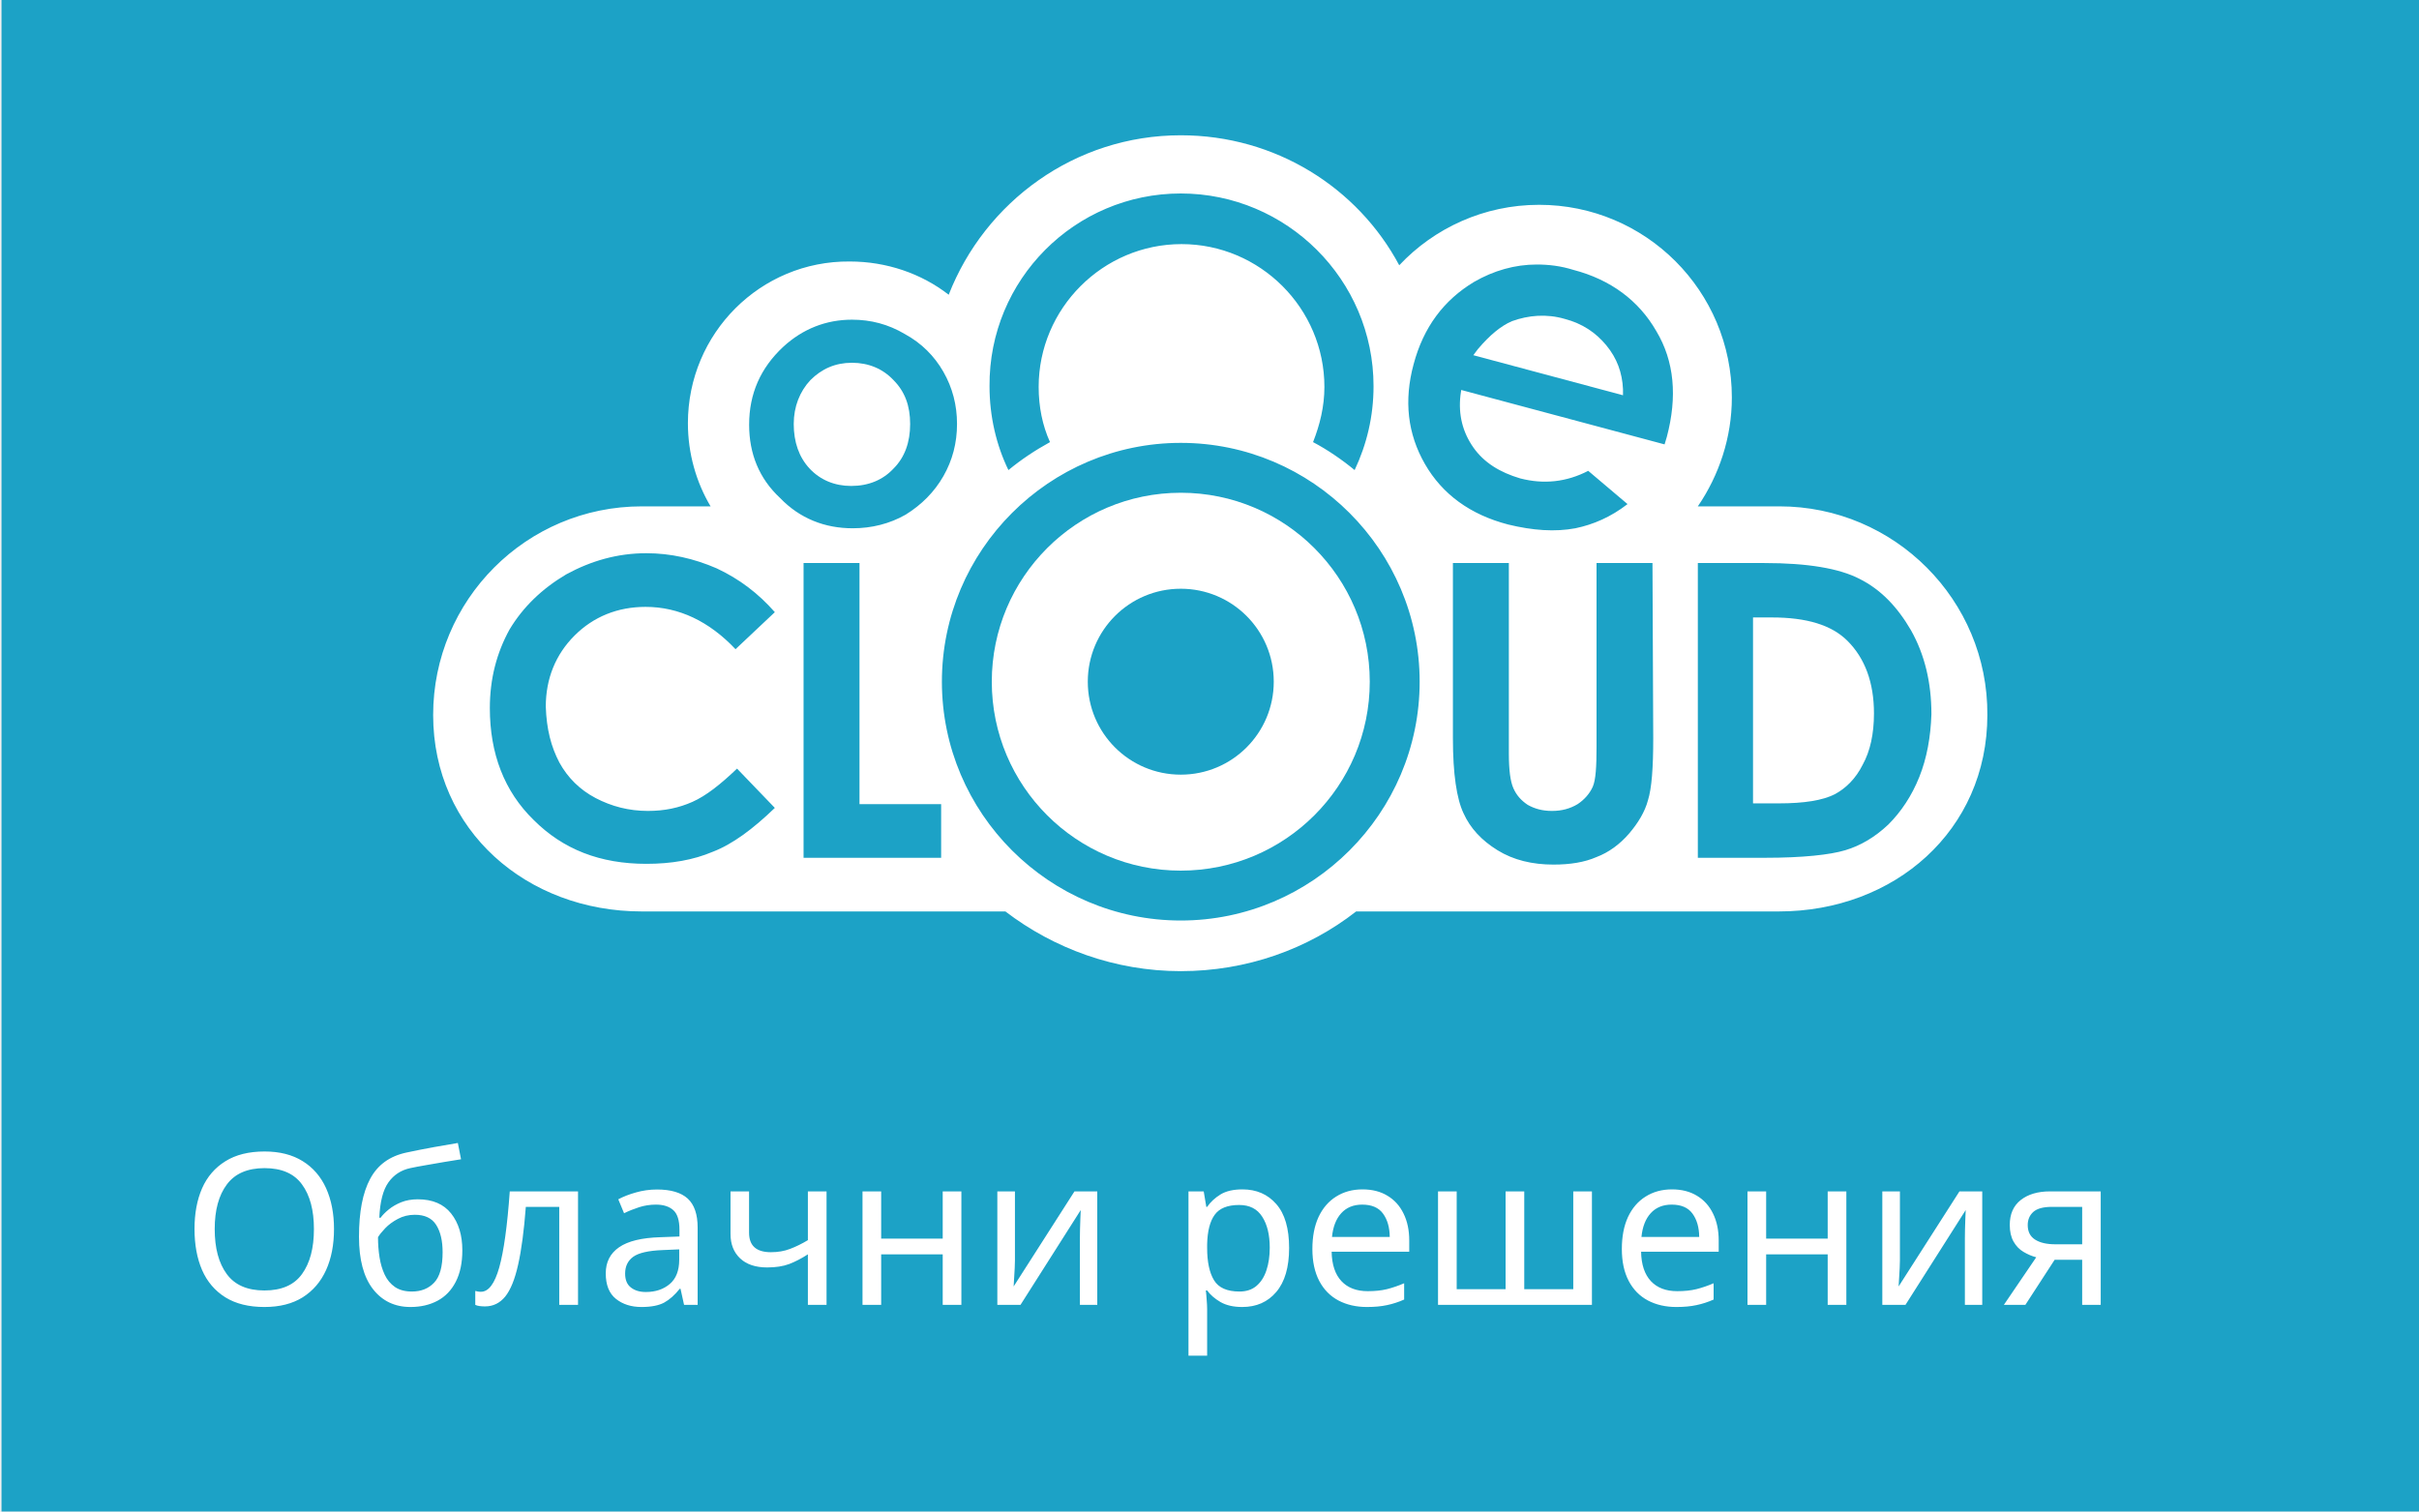
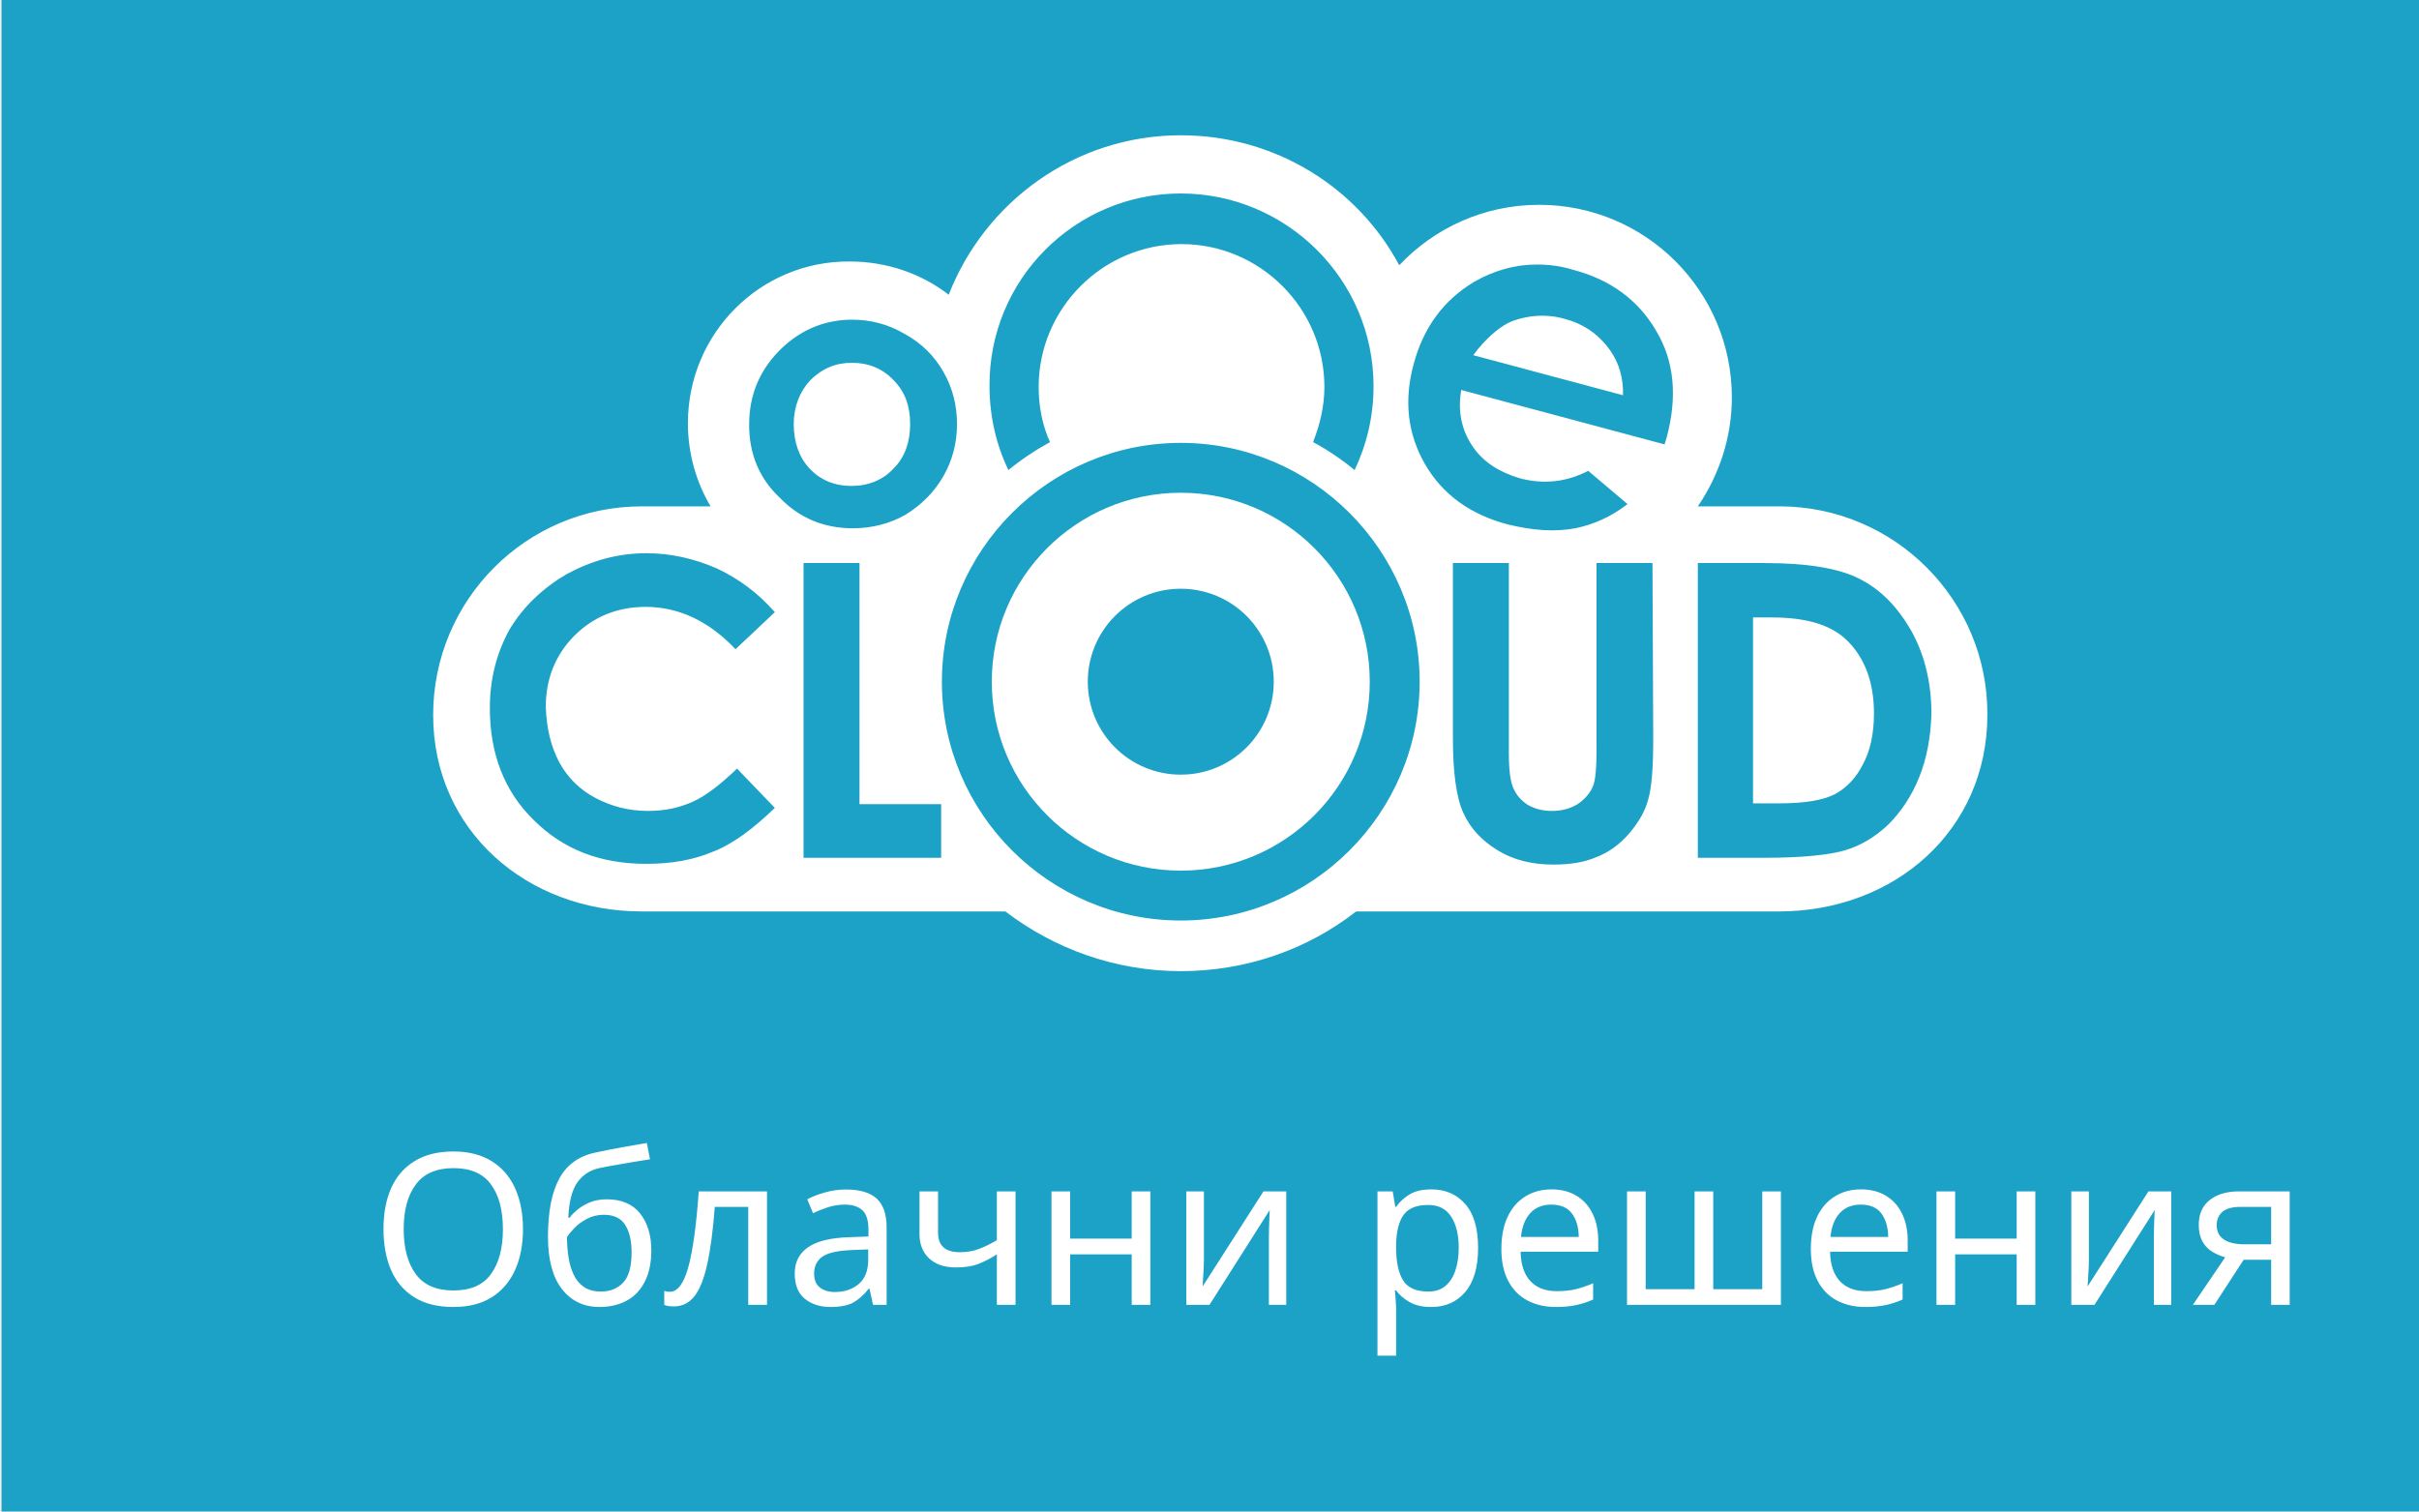
<svg xmlns="http://www.w3.org/2000/svg" version="1.1" id="Ebene_1" x="0px" y="0px" viewBox="0 0 320 200" style="enable-background:new 0 0 320 200;" xml:space="preserve">
  <style type="text/css">
	.st0{fill:#1CA2C6;}
	.st1{fill:#FFFFFF;}
- 	.st2{font-family:'OpenSans-Bold';}
+ 	.st2{font-family:'HelenPro-Bold';}
	.st3{font-size:28px;}
	.st4{fill:none;}
</style>
  <rect x="0.2" class="st0" width="320" height="200" />
  <g>
-     <path class="st1" d="M212.5,45.7c-1.4-1.7-3.2-2.9-5.5-3.5c-2.4-0.7-4.8-0.5-7,0.3c-1.4,0.6-2.9,1.8-4.5,3.7l-0.6,0.8l19.8,5.3   l0-0.8C214.6,49.3,213.9,47.4,212.5,45.7" />
-     <path class="st1" d="M156.2,65.2c-13.8,0-25,11.2-25,25c0,13.8,11.2,25,25,25c13.8,0,25-11.2,25-25C181.2,76.4,170,65.2,156.2,65.2    M156.2,102.5c-6.8,0-12.3-5.5-12.3-12.3c0-6.8,5.5-12.3,12.3-12.3c6.8,0,12.3,5.5,12.3,12.3C168.5,97,163,102.5,156.2,102.5" />
-     <path class="st1" d="M118.2,62c1.5-1.5,2.2-3.5,2.2-5.9s-0.7-4.3-2.2-5.8c-1.4-1.5-3.3-2.3-5.5-2.3c-2.2,0-4,0.8-5.5,2.3   c-1.4,1.5-2.2,3.5-2.2,5.8c0,2.4,0.7,4.4,2.1,5.9c1.4,1.5,3.3,2.3,5.5,2.3C114.9,64.3,116.8,63.5,118.2,62" />
+     <path class="st1" d="M212.5,45.7c-1.4-1.7-3.2-2.9-5.5-3.5c-2.4-0.7-4.8-0.5-7,0.3c-1.4,0.6-2.9,1.8-4.5,3.7l-0.6,0.8l19.8,5.3   v-0.8C214.6,49.3,213.9,47.4,212.5,45.7" />
+     <path class="st1" d="M156.2,65.2c-13.8,0-25,11.2-25,25s11.2,25,25,25s25-11.2,25-25S170,65.2,156.2,65.2 M156.2,102.5   c-6.8,0-12.3-5.5-12.3-12.3s5.5-12.3,12.3-12.3s12.3,5.5,12.3,12.3S163,102.5,156.2,102.5" />
+     <path class="st1" d="M118.2,62c1.5-1.5,2.2-3.5,2.2-5.9s-0.7-4.3-2.2-5.8c-1.4-1.5-3.3-2.3-5.5-2.3s-4,0.8-5.5,2.3   c-1.4,1.5-2.2,3.5-2.2,5.8c0,2.4,0.7,4.4,2.1,5.9s3.3,2.3,5.5,2.3C114.9,64.3,116.8,63.5,118.2,62" />
    <path class="st1" d="M234.4,81.7h-2.5v24.6h3.4c3.4,0,5.8-0.4,7.4-1.2c1.5-0.8,2.8-2.1,3.7-3.9c1-1.8,1.5-4.1,1.5-6.8   c0-4.1-1.2-7.3-3.5-9.6C242.3,82.7,239,81.7,234.4,81.7" />
-     <path class="st1" d="M235.4,67h-10.8c2.8-4.1,4.5-9.1,4.5-14.4c0-14.1-11.4-25.5-25.5-25.5c-7.3,0-13.9,3.1-18.5,8   c-5.5-10.3-16.4-17.2-28.9-17.2c-14,0-25.9,8.8-30.7,21.1c-3.6-2.8-8.2-4.4-13.1-4.4C100.6,34.5,91,44.1,91,56c0,4,1.1,7.8,3,11   h-9.1c-15.3,0-27.6,12.4-27.6,27.6c0,15.3,12.4,26,27.6,26H133c6.4,4.9,14.5,7.9,23.2,7.9c8.7,0,16.8-2.9,23.2-7.9h55.9   c15.3,0,27.6-10.7,27.6-26C263,79.4,250.6,67,235.4,67 M156.2,25.6c14,0,25.5,11.4,25.5,25.5c0,4-0.9,7.7-2.5,11.1   c-1.7-1.4-3.6-2.7-5.5-3.7c0.9-2.3,1.5-4.7,1.5-7.3c0-10.4-8.5-18.9-18.9-18.9c-10.4,0-18.9,8.5-18.9,18.9c0,2.6,0.5,5.1,1.5,7.3   c-2,1.1-3.8,2.3-5.5,3.7c-1.6-3.3-2.5-7.1-2.5-11.1C130.8,37,142.2,25.6,156.2,25.6 M74,100.9c1.1,2,2.7,3.6,4.8,4.7   c2.1,1.1,4.4,1.7,6.9,1.7c2.2,0,4.1-0.4,5.9-1.2c1.8-0.8,3.7-2.3,5.9-4.4l5,5.2c-2.9,2.8-5.6,4.8-8.2,5.8c-2.6,1.1-5.5,1.6-8.8,1.6   c-6.1,0-11-1.9-14.9-5.8c-3.9-3.8-5.8-8.8-5.8-14.8c0-3.9,0.9-7.3,2.6-10.4c1.8-3,4.3-5.4,7.5-7.3c3.3-1.8,6.8-2.8,10.6-2.8   c3.2,0,6.3,0.7,9.3,2c3,1.4,5.5,3.3,7.7,5.8l-5.2,4.9c-3.5-3.7-7.5-5.6-11.9-5.6c-3.7,0-6.9,1.3-9.4,3.8c-2.5,2.5-3.8,5.7-3.8,9.4   C72.3,96.5,72.9,98.8,74,100.9 M99.1,56.2c0-4.1,1.5-7.5,4.5-10.3c2.6-2.4,5.7-3.6,9.1-3.6c2.5,0,4.8,0.6,7,1.9   c2.2,1.2,3.9,2.9,5.1,5c1.2,2.1,1.8,4.4,1.8,6.9c0,2.5-0.6,4.8-1.8,6.9c-1.2,2.1-2.9,3.8-5,5.1c-2.1,1.2-4.5,1.8-7,1.8   c-3.7,0-7-1.3-9.6-4C100.4,63.3,99.1,60,99.1,56.2 M124.5,113.5h-18.2v-39h7.4v31.9h10.8V113.5z M156.2,121.8   c-17.4,0-31.6-14.2-31.6-31.6s14.2-31.6,31.6-31.6c17.4,0,31.6,14.2,31.6,31.6C187.8,107.6,173.6,121.8,156.2,121.8 M218.7,97.7   c0,3.9-0.2,6.6-0.7,8.2c-0.4,1.5-1.3,3-2.5,4.4c-1.2,1.4-2.7,2.5-4.3,3.1c-1.6,0.7-3.5,1-5.7,1c-2.8,0-5.3-0.6-7.4-1.9   c-2.1-1.3-3.6-2.9-4.5-4.9c-0.9-1.9-1.4-5.2-1.4-9.9V74.5h7.4v25.2c0,2.2,0.2,3.7,0.6,4.6c0.4,0.9,1,1.6,1.9,2.2   c0.9,0.5,1.9,0.8,3.2,0.8c1.3,0,2.4-0.3,3.4-0.9c0.9-0.6,1.6-1.4,2-2.3c0.4-0.9,0.5-2.7,0.5-5.3V74.5h7.4L218.7,97.7L218.7,97.7z    M220.5,57.8l-0.3,1l-26.9-7.2l-0.1,0.7c-0.3,2.6,0.3,4.9,1.7,6.9c1.4,2,3.5,3.3,6.2,4.1c3.1,0.8,6.1,0.5,9-1l5.2,4.4   c-2.2,1.7-4.5,2.7-6.9,3.2c-2.7,0.5-5.6,0.3-8.9-0.5c-5-1.3-8.7-4-11-8c-2.3-4-2.8-8.4-1.5-13.2c1.3-4.9,4-8.5,8-10.9   c2.6-1.5,5.4-2.3,8.3-2.3c1.6,0,3.2,0.2,4.8,0.7c5,1.3,8.7,4.1,11,8.1C221.5,47.8,221.9,52.5,220.5,57.8 M253.9,102.8   c-1,2.5-2.4,4.6-4.1,6.3c-1.8,1.7-3.7,2.8-5.7,3.4c-2,0.6-5.6,1-10.6,1h-8.9v-39h8.8c5.7,0,9.9,0.7,12.6,2.1c2.8,1.4,5,3.7,6.8,6.8   c1.8,3.2,2.7,6.9,2.7,11.1C255.4,97.5,254.9,100.3,253.9,102.8" />
+     <path class="st1" d="M235.4,67h-10.8c2.8-4.1,4.5-9.1,4.5-14.4c0-14.1-11.4-25.5-25.5-25.5c-7.3,0-13.9,3.1-18.5,8   c-5.5-10.3-16.4-17.2-28.9-17.2c-14,0-25.9,8.8-30.7,21.1c-3.6-2.8-8.2-4.4-13.1-4.4C100.6,34.5,91,44.1,91,56c0,4,1.1,7.8,3,11   h-9.1c-15.3,0-27.6,12.4-27.6,27.6c0,15.3,12.4,26,27.6,26H133c6.4,4.9,14.5,7.9,23.2,7.9s16.8-2.9,23.2-7.9h55.9   c15.3,0,27.6-10.7,27.6-26C263,79.4,250.6,67,235.4,67 M156.2,25.6c14,0,25.5,11.4,25.5,25.5c0,4-0.9,7.7-2.5,11.1   c-1.7-1.4-3.6-2.7-5.5-3.7c0.9-2.3,1.5-4.7,1.5-7.3c0-10.4-8.5-18.9-18.9-18.9s-18.9,8.5-18.9,18.9c0,2.6,0.5,5.1,1.5,7.3   c-2,1.1-3.8,2.3-5.5,3.7c-1.6-3.3-2.5-7.1-2.5-11.1C130.8,37,142.2,25.6,156.2,25.6 M74,100.9c1.1,2,2.7,3.6,4.8,4.7   c2.1,1.1,4.4,1.7,6.9,1.7c2.2,0,4.1-0.4,5.9-1.2c1.8-0.8,3.7-2.3,5.9-4.4l5,5.2c-2.9,2.8-5.6,4.8-8.2,5.8c-2.6,1.1-5.5,1.6-8.8,1.6   c-6.1,0-11-1.9-14.9-5.8c-3.9-3.8-5.8-8.8-5.8-14.8c0-3.9,0.9-7.3,2.6-10.4c1.8-3,4.3-5.4,7.5-7.3c3.3-1.8,6.8-2.8,10.6-2.8   c3.2,0,6.3,0.7,9.3,2c3,1.4,5.5,3.3,7.7,5.8l-5.2,4.9c-3.5-3.7-7.5-5.6-11.9-5.6c-3.7,0-6.9,1.3-9.4,3.8s-3.8,5.7-3.8,9.4   C72.3,96.5,72.9,98.8,74,100.9 M99.1,56.2c0-4.1,1.5-7.5,4.5-10.3c2.6-2.4,5.7-3.6,9.1-3.6c2.5,0,4.8,0.6,7,1.9   c2.2,1.2,3.9,2.9,5.1,5s1.8,4.4,1.8,6.9s-0.6,4.8-1.8,6.9c-1.2,2.1-2.9,3.8-5,5.1c-2.1,1.2-4.5,1.8-7,1.8c-3.7,0-7-1.3-9.6-4   C100.4,63.3,99.1,60,99.1,56.2 M124.5,113.5h-18.2v-39h7.4v31.9h10.8C124.5,106.4,124.5,113.5,124.5,113.5z M156.2,121.8   c-17.4,0-31.6-14.2-31.6-31.6s14.2-31.6,31.6-31.6s31.6,14.2,31.6,31.6S173.6,121.8,156.2,121.8 M218.7,97.7c0,3.9-0.2,6.6-0.7,8.2   c-0.4,1.5-1.3,3-2.5,4.4s-2.7,2.5-4.3,3.1c-1.6,0.7-3.5,1-5.7,1c-2.8,0-5.3-0.6-7.4-1.9c-2.1-1.3-3.6-2.9-4.5-4.9   c-0.9-1.9-1.4-5.2-1.4-9.9V74.5h7.4v25.2c0,2.2,0.2,3.7,0.6,4.6c0.4,0.9,1,1.6,1.9,2.2c0.9,0.5,1.9,0.8,3.2,0.8s2.4-0.3,3.4-0.9   c0.9-0.6,1.6-1.4,2-2.3s0.5-2.7,0.5-5.3V74.5h7.4L218.7,97.7L218.7,97.7z M220.5,57.8l-0.3,1l-26.9-7.2l-0.1,0.7   c-0.3,2.6,0.3,4.9,1.7,6.9s3.5,3.3,6.2,4.1c3.1,0.8,6.1,0.5,9-1l5.2,4.4c-2.2,1.7-4.5,2.7-6.9,3.2c-2.7,0.5-5.6,0.3-8.9-0.5   c-5-1.3-8.7-4-11-8s-2.8-8.4-1.5-13.2c1.3-4.9,4-8.5,8-10.9c2.6-1.5,5.4-2.3,8.3-2.3c1.6,0,3.2,0.2,4.8,0.7c5,1.3,8.7,4.1,11,8.1   C221.5,47.8,221.9,52.5,220.5,57.8 M253.9,102.8c-1,2.5-2.4,4.6-4.1,6.3c-1.8,1.7-3.7,2.8-5.7,3.4s-5.6,1-10.6,1h-8.9v-39h8.8   c5.7,0,9.9,0.7,12.6,2.1c2.8,1.4,5,3.7,6.8,6.8c1.8,3.2,2.7,6.9,2.7,11.1C255.4,97.5,254.9,100.3,253.9,102.8" />
  </g>
-   <text transform="matrix(1 0 0 1 24.0279 172.6577)" class="st1 st2 st3">Oблачни решения</text>
+   <text transform="matrix(1 0 0 1 49.0279 172.6577)" class="st1 st2 st3">Oблачни решения</text>
  <path class="st4" d="M37.5,1.5" />
  <path class="st4" d="M1073.4-21.3" />
  <path class="st4" d="M37.5,1.5" />
  <path class="st4" d="M1073.4-21.3" />
  <path class="st4" d="M37.5,1.5" />
  <path class="st4" d="M1073.4-21.3" />
</svg>
